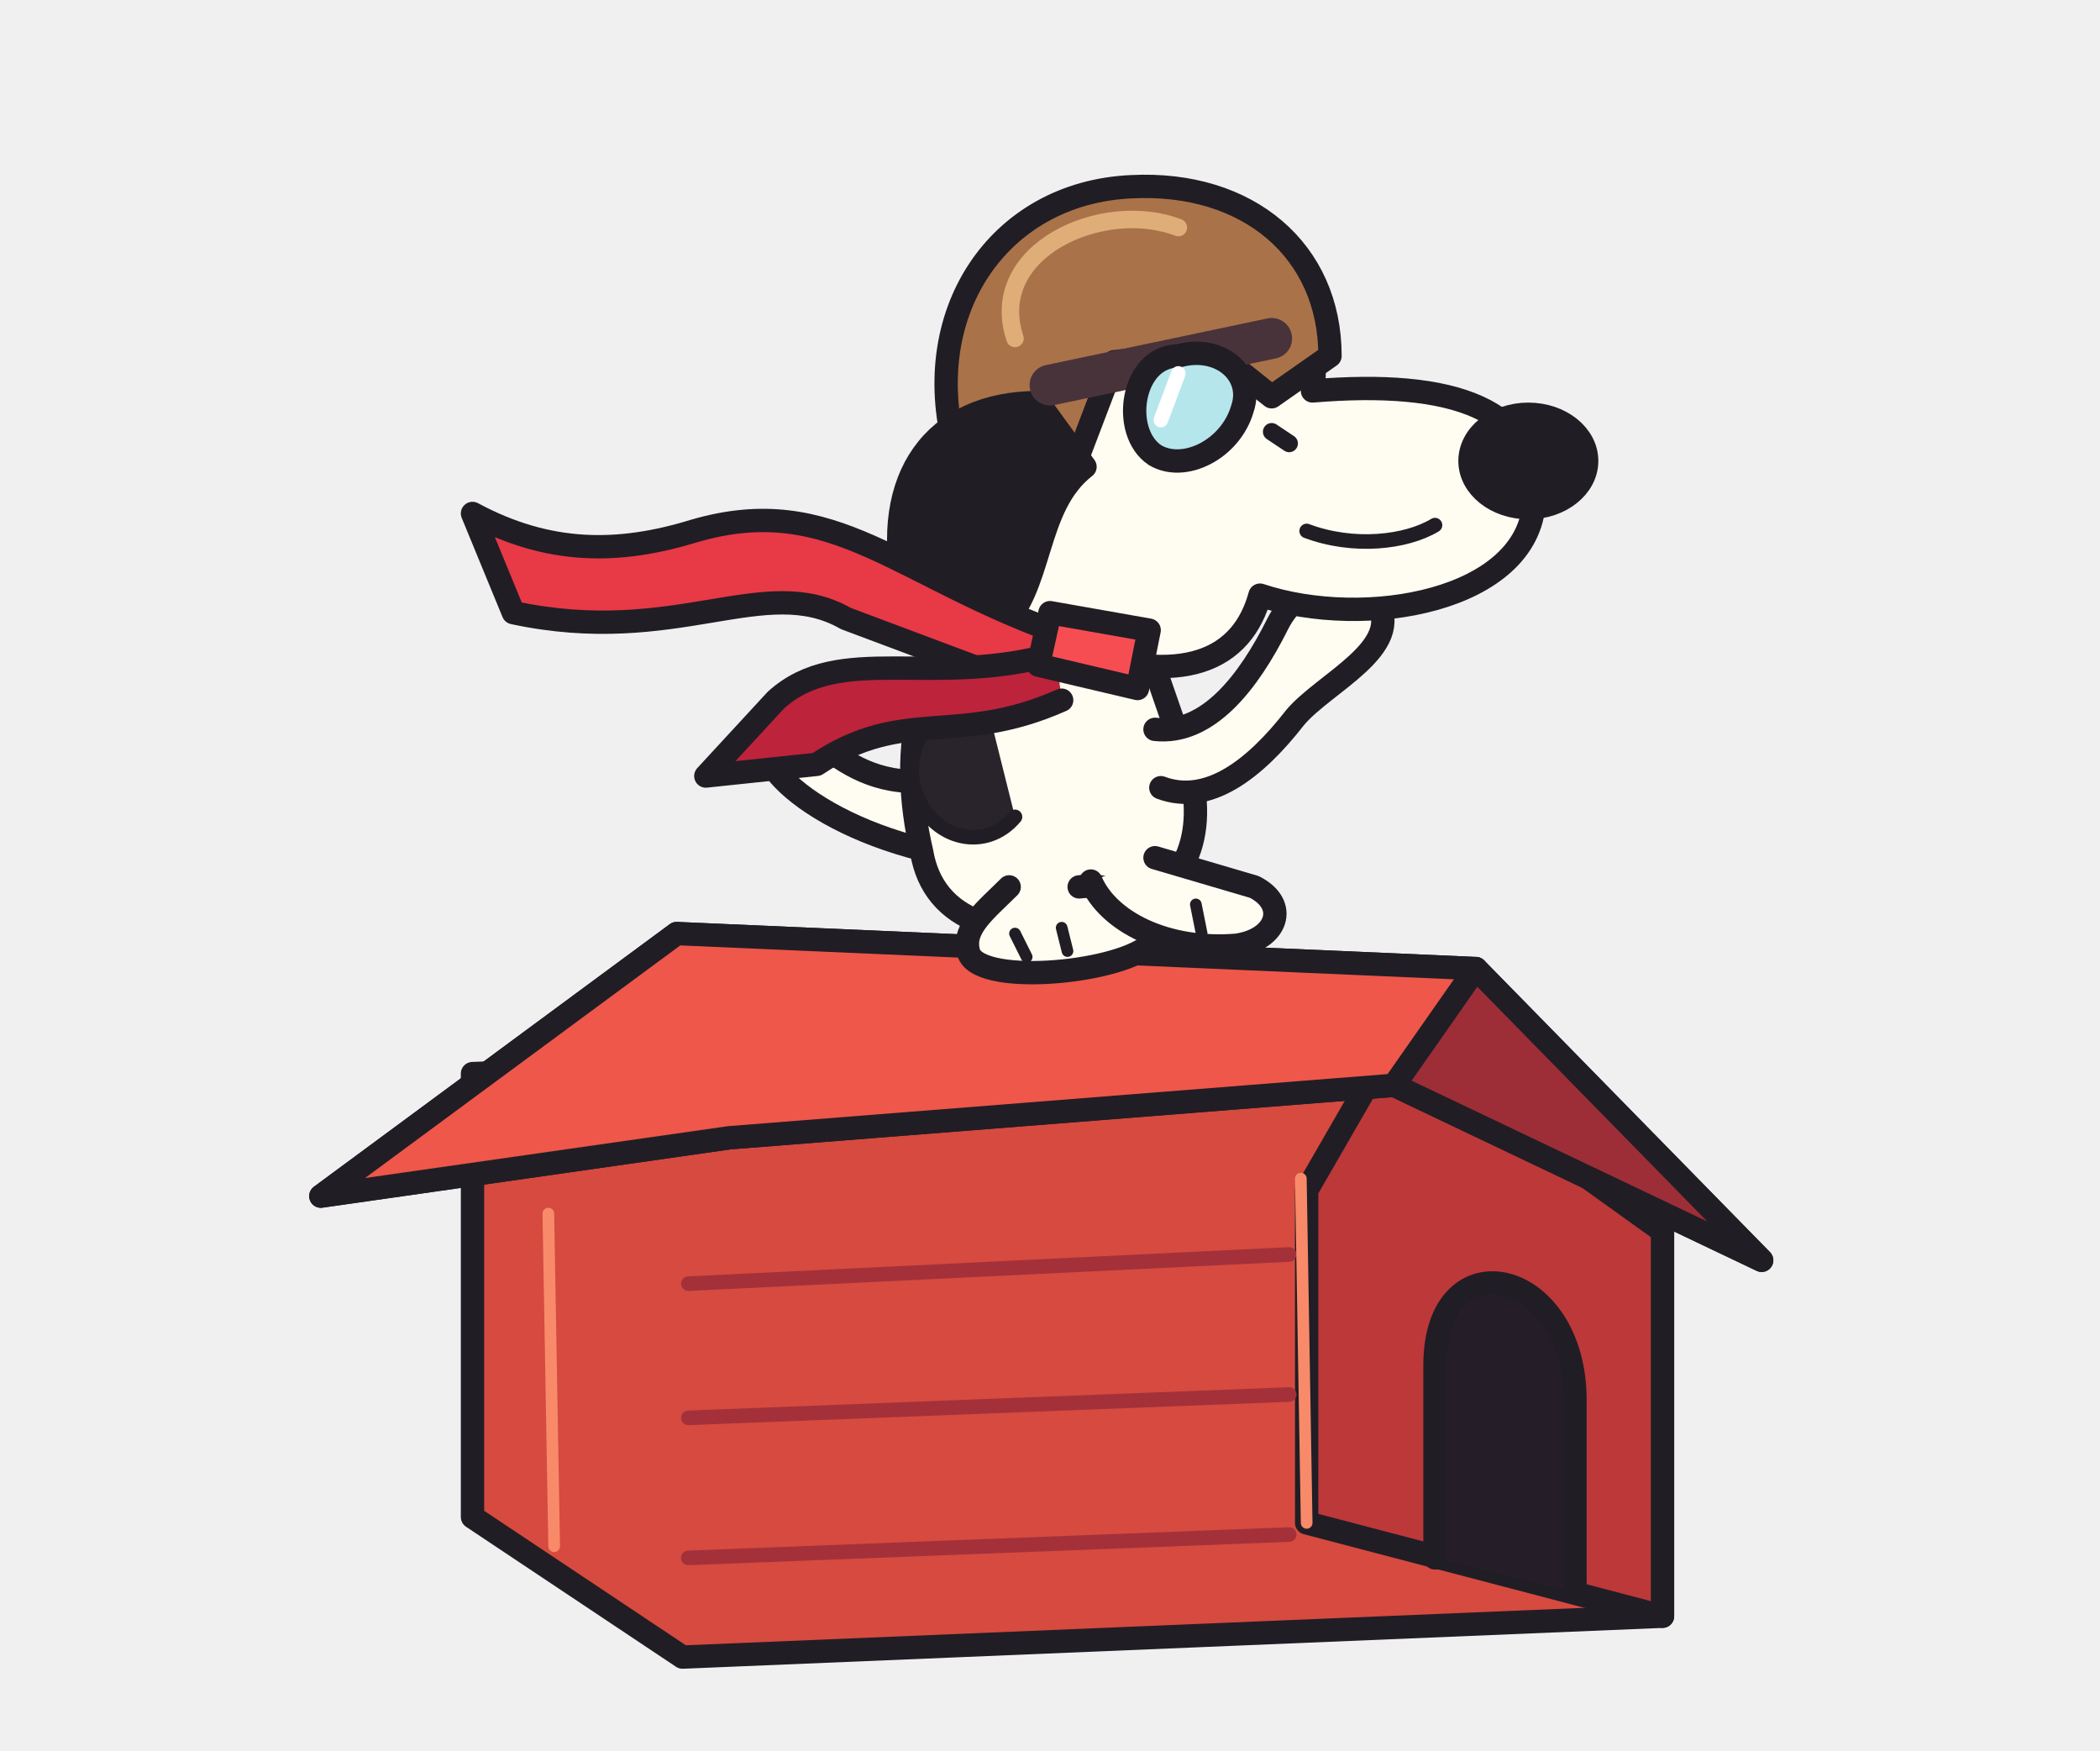
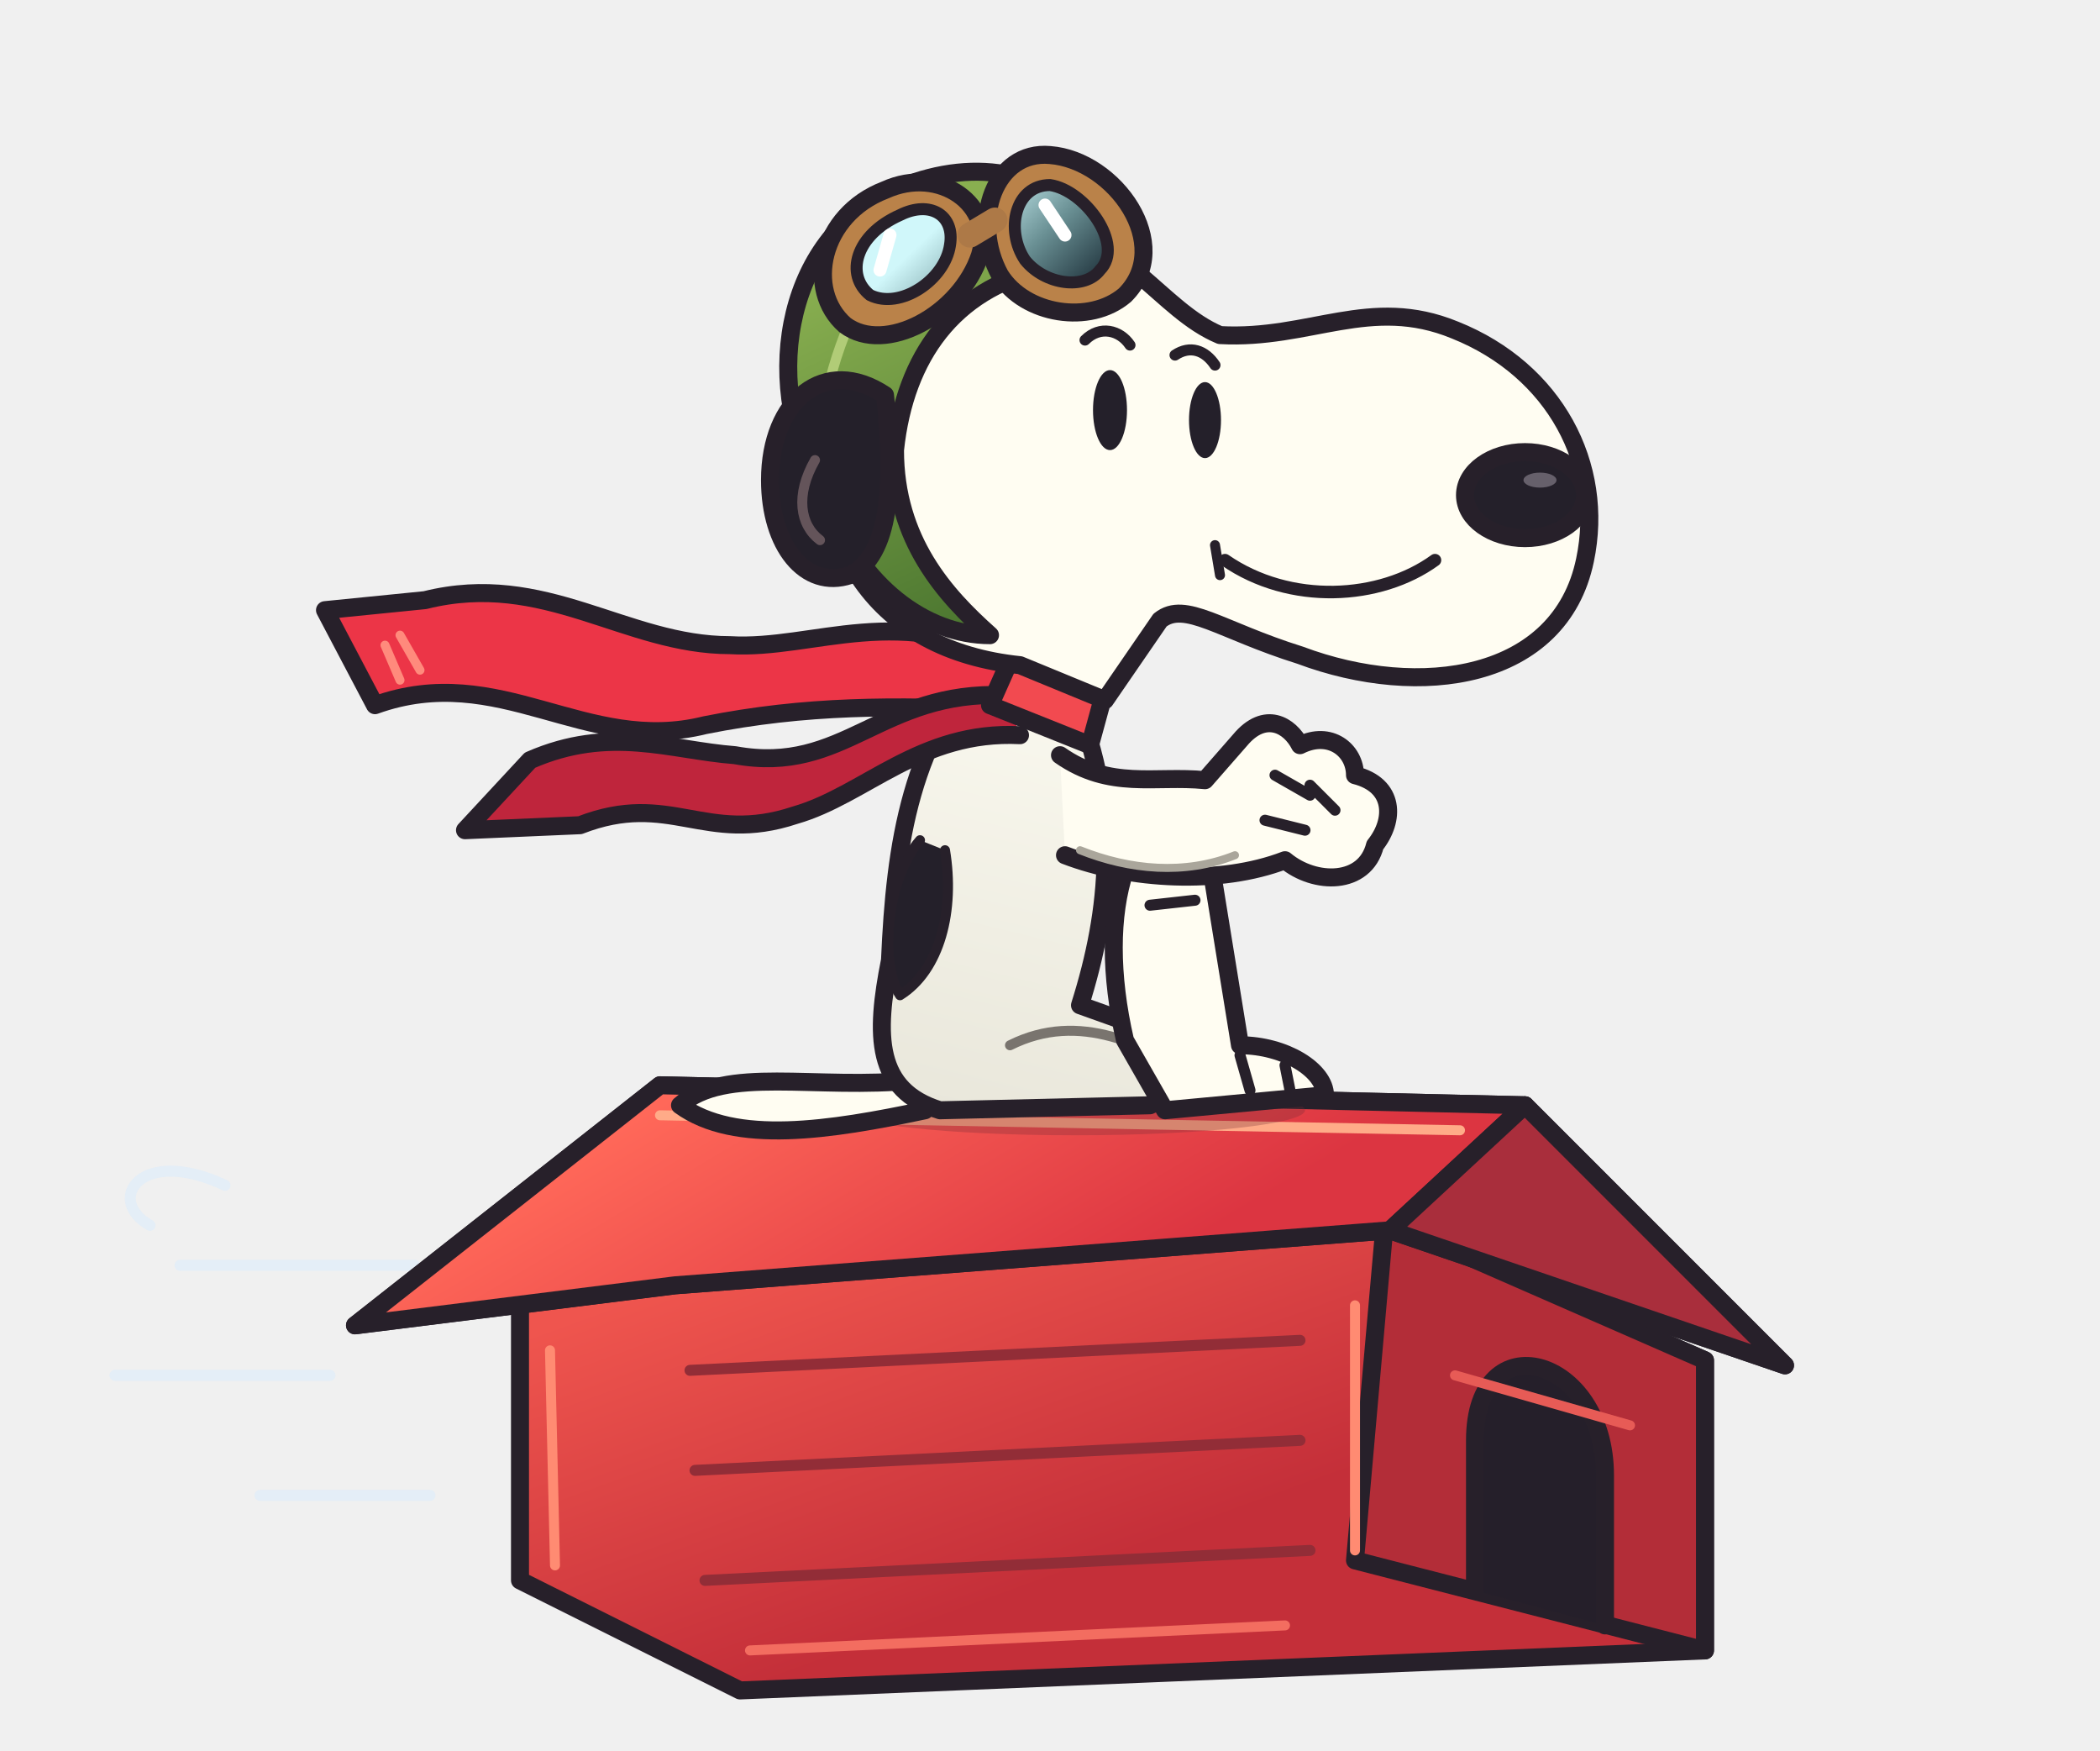
- <svg xmlns="http://www.w3.org/2000/svg" viewBox="0 0 360 300" fill="none">
-   <g stroke="#211d25" stroke-width="4" stroke-linecap="round" stroke-linejoin="round">
-     <path d="M81 184 239 178 285 211 285 277 117 284 81 260Z" fill="#d64a40" />
-     <path d="m239 178 46 33v66l-61-16v-57Z" fill="#bd3839" />
-     <path d="m55 205 61-45 137 6 49 50-63-30-114 9Z" fill="#f26451" />
-     <path d="m116 160 137 6-14 20-114 9-70 10Z" fill="#ee574a" />
-     <path d="m253 166 49 50-63-30Z" fill="#9d2e37" />
-     <path d="m118 220 103-5m-103 28 103-4m-103 28 103-4" stroke="#a43139" stroke-width="2.5" />
-     <path d="M246 267v-33c0-22 24-17 24 6v33" fill="#251e28" />
-     <path d="m94 208 1 57m128-63 1 59" stroke="#f88a69" stroke-width="2" />
-     <path d="M165 147c-25-4-39-18-32-22 6-4 11 13 31 8" fill="#fffdf1" />
-     <path d="M176 103c-20 5-22 26-18 43 2 12 14 16 31 12 14-4 18-14 15-26l-9-26" fill="#fffdf1" />
-     <path d="M170 124c-9-7-16 4-13 12 3 8 12 10 17 4" fill="#29232b" stroke-width="2.5" />
-     <path d="M173 152c-4 4-8 7-7 11 1 6 25 4 31-1 4-5-4-11-12-10" fill="#fffdf1" />
-     <path d="M187 151c3 7 13 12 25 11 7-1 9-7 3-10l-17-5" fill="#fffdf1" />
-     <path d="m174 160 2 4m6-5 1 4m22-8 1 5" stroke-width="2" />
-     <path d="M198 125c9 1 16-8 21-18 4-8 13-9 17-4 5 8-9 14-14 20-7 9-15 15-23 12" fill="#fffdf1" />
-     <path d="M183 111c-14-5-20-19-18-34 1-22 18-39 40-35 13 2 22 15 20 25 24-2 39 3 38 19-1 17-29 22-47 16-3 11-13 16-33 9Z" fill="#fffdf1" />
-     <ellipse cx="262" cy="79" rx="10" ry="8" fill="#211d25" />
-     <path d="M224 91c8 3 17 2 22-1" stroke-width="2.5" />
-     <path d="M164 78c-7-24 7-45 30-46 20-1 34 11 34 29l-10 7-10-8-17 2-8 21Z" fill="#aa7249" />
-     <path d="M174 58c-5-15 15-24 28-19" stroke="#dfad78" stroke-width="3" />
-     <path class="ace-ear" d="M178 69c-18 0-27 13-23 32 2 11 9 13 16 7 8-7 6-21 15-28Z" fill="#211d25" />
-     <path d="m180 66 38-8" stroke="#49333a" stroke-width="7" />
-     <path d="M202 61c-8 0-10 13-4 17 5 3 13-1 15-8 2-6-4-11-11-9Z" fill="#b5e6eb" />
-     <path d="m202 64-3 8" stroke="#fff" stroke-width="2.5" />
-     <path class="ace-blink" d="m218 74 3 2" stroke-width="3" />
-     <path class="ace-scarf-long" d="M183 109c-29-10-40-25-64-18-13 4-25 4-38-3l7 17c28 6 43-7 57 1l32 12" fill="#e83946" />
-     <path class="ace-scarf-short" d="M181 112c-21 6-37-2-48 8l-12 13 19-2c15-10 24-3 42-11" fill="#bd233b" />
-     <path d="m180 105 17 3-2 10-17-4Z" fill="#f64d52" />
+ <svg xmlns="http://www.w3.org/2000/svg" viewBox="0 0 420 350" fill="none">
+   <defs>
+     <linearGradient id="aceRoofPaint" x1="150" y1="210" x2="190" y2="277" gradientUnits="userSpaceOnUse">
+       <stop stop-color="#ff6859" />
+       <stop offset="1" stop-color="#dc3541" />
+     </linearGradient>
+     <linearGradient id="aceWallPaint" x1="130" y1="258" x2="158" y2="335" gradientUnits="userSpaceOnUse">
+       <stop stop-color="#ef554e" />
+       <stop offset="1" stop-color="#c42f39" />
+     </linearGradient>
+     <linearGradient id="aceCapPaint" x1="175" y1="50" x2="208" y2="121" gradientUnits="userSpaceOnUse">
+       <stop stop-color="#89af50" />
+       <stop offset="1" stop-color="#4a752f" />
+     </linearGradient>
+     <linearGradient id="aceWhite" x1="217" y1="110" x2="190" y2="222" gradientUnits="userSpaceOnUse">
+       <stop stop-color="#fffef5" />
+       <stop offset="1" stop-color="#e9e7db" />
+     </linearGradient>
+     <linearGradient id="aceLens" x1="190" y1="43" x2="210" y2="64" gradientUnits="userSpaceOnUse">
+       <stop stop-color="#d0f7fa" />
+       <stop offset=".55" stop-color="#698f93" />
+       <stop offset="1" stop-color="#263b44" />
+     </linearGradient>
+   </defs>
+   <g stroke="#27202a" stroke-width="3.6" stroke-linecap="round" stroke-linejoin="round">
+     <g class="ace-wind" stroke="#d4eaff" stroke-width="2.2" opacity=".45">
+       <path d="M36 253h47m-60 22h43m-14 24h34" />
+       <path d="M45 237c-17-8-24 3-15 8" />
+     </g>
+     <g class="ace-flight-rig">
+       <g class="ace-house">
+         <path d="m104 253 173-9 64 28v58l-193 8-44-22Z" fill="url(#aceWallPaint)" />
+         <path d="m277 244 64 28v58l-70-18Z" fill="#b32d38" />
+         <path d="m71 265 61-48 173 4 52 52-79-27-143 11Z" fill="url(#aceRoofPaint)" />
+         <path d="m132 217 173 4-27 25-143 11-64 8Z" fill="url(#aceRoofPaint)" />
+         <path d="m305 221 52 52-79-27Z" fill="#a92e3c" />
+         <path d="m132 223 160 3" stroke="#ffab88" stroke-width="2" />
+         <path d="m138 274 122-6m-121 26 121-6m-119 28 121-6" stroke="#922d37" stroke-width="2.2" />
+         <path d="m110 270 1 43m160-52v49" stroke="#ff8b72" stroke-width="2" />
+         <path d="M295 318v-30c0-24 26-17 26 7v30" fill="#251f2a" />
+         <path d="m291 275 35 10" stroke="#e75b56" stroke-width="2" />
+         <path d="m150 330 107-5" stroke="#f36d60" stroke-width="2" />
+       </g>
+       <ellipse cx="215" cy="222" rx="46" ry="5" fill="#752b36" stroke="none" opacity=".3" />
+       <g class="ace-pilot">
+         <path class="ace-tail" d="M183 216c-20 2-38-3-47 5 11 8 30 5 49 1" fill="#fffdf2" />
+         <path d="M199 130c-17 17-20 39-21 62-3 15-3 26 10 30l42-1c7-3 6-12 0-15l-14-5c6-19 8-39-1-61" fill="url(#aceWhite)" />
+         <path d="M184 168c-7 8-8 25-4 31 8-5 11-17 9-29" fill="#24202a" stroke-width="2" />
+         <path d="M202 209c14-7 27 0 39 7" stroke="#79746e" stroke-width="2" />
+         <g class="ace-knee">
+           <path d="M225 208c-3-13-3-25 0-34 2-9 13-11 17-2l6 37c9 0 17 5 17 10l-32 3-8-14Z" fill="#fffdf2" />
+           <path d="m230 181 9-1m9 31 2 7m7-5 1 5" stroke-width="2.2" />
+         </g>
+         <g class="ace-scarf">
+           <path class="ace-scarf-long" d="M204 133c-24-13-41-3-58-4-21 0-37-15-61-9l-20 2 10 19c25-9 42 10 66 4 20-4 38-4 59-3Z" fill="#ec3547" />
+           <path class="ace-scarf-short" d="M201 139c-25-1-32 16-54 12-13-1-25-6-41 1l-13 14 23-1c18-7 25 4 43-2 14-4 25-17 45-16" fill="#bf253c" />
+           <path d="m202 132 19 6-3 11-20-8Z" fill="#f24a50" />
+           <path d="m80 127 4 7m-7-5 3 7" stroke="#ff8a7c" stroke-width="1.8" />
+         </g>
+         <g class="ace-head">
+           <path d="M204 133c-29-3-42-24-39-52 2-27 17-40 42-36 18 2 25 17 37 22 18 1 30-8 47-1 20 8 30 27 26 46-5 24-33 28-57 19-16-5-23-11-28-7l-11 16Z" fill="#fffdf2" />
+           <path d="M166 101c-14-21-10-50 9-61 14-8 31-8 41 3l-8 11c-17 4-27 17-29 36 0 18 10 29 19 37-13 0-26-10-32-26Z" fill="url(#aceCapPaint)" />
+           <path d="M172 60c-6 12-9 25-7 35" stroke="#b1cc77" stroke-width="2" />
+           <path class="ace-ear" d="M177 79c-12-8-23 1-23 17 0 13 7 22 16 19 8-4 9-18 7-36Z" fill="#24202a" />
+           <path d="M163 92c-4 7-3 13 1 16" stroke="#64545a" stroke-width="2" />
+           <path d="m169 57 43-14" stroke="#795032" stroke-width="8" />
+           <g class="ace-goggles">
+             <path d="M177 38c-13 5-16 20-8 27 8 6 23-2 27-14 3-10-8-18-19-13Z" fill="#ba8249" />
+             <path d="M180 43c-9 4-11 12-6 16 6 3 15-3 16-10 1-6-4-9-10-6Z" fill="url(#aceLens)" stroke-width="2.4" />
+             <path d="M210 31c-11-1-16 13-10 24 5 8 18 10 25 4 10-10-2-27-15-28Z" fill="#ba8249" />
+             <path d="M210 37c-7 0-9 9-5 15 4 5 12 6 15 2 5-5-3-16-10-17Z" fill="url(#aceLens)" stroke-width="2.4" />
+             <path class="ace-lens-glint" d="m178 47-2 7m33-13 4 6" stroke="#fff" stroke-width="2.6" />
+             <path d="m194 47 5-3" stroke="#ad7947" stroke-width="5" />
+           </g>
+           <g class="ace-eyes" fill="#24202a" stroke="none">
+             <ellipse cx="222" cy="82" rx="3.4" ry="8" />
+             <ellipse cx="241" cy="84" rx="3.2" ry="7.6" />
+           </g>
+           <path class="ace-brows" d="M217 68c3-3 7-2 9 1m9 2c3-2 6-1 8 2" stroke-width="2.2" />
+           <ellipse cx="305" cy="99" rx="12" ry="8.6" fill="#24202a" />
+           <ellipse cx="308" cy="96" rx="3.3" ry="1.5" fill="#66606b" stroke="none" />
+           <path class="ace-smile" d="M245 112c13 9 31 8 42 0" stroke-width="2.5" />
+           <path d="m243 109 1 6" stroke-width="2" />
+         </g>
+         <g class="ace-paws">
+           <path d="M212 151c10 7 19 4 29 5l7-8c5-6 10-3 12 1 6-3 11 1 11 6 8 2 8 9 4 14-2 8-12 8-18 3-13 5-31 4-44-1" fill="#fffdf2" />
+           <path d="m255 155 7 4m0-2 5 5m-14 2 8 2" stroke-width="2.2" />
+           <path d="M216 170c10 4 21 5 31 1" stroke="#aaa69b" stroke-width="1.6" />
+         </g>
+       </g>
+     </g>
  </g>
</svg>
